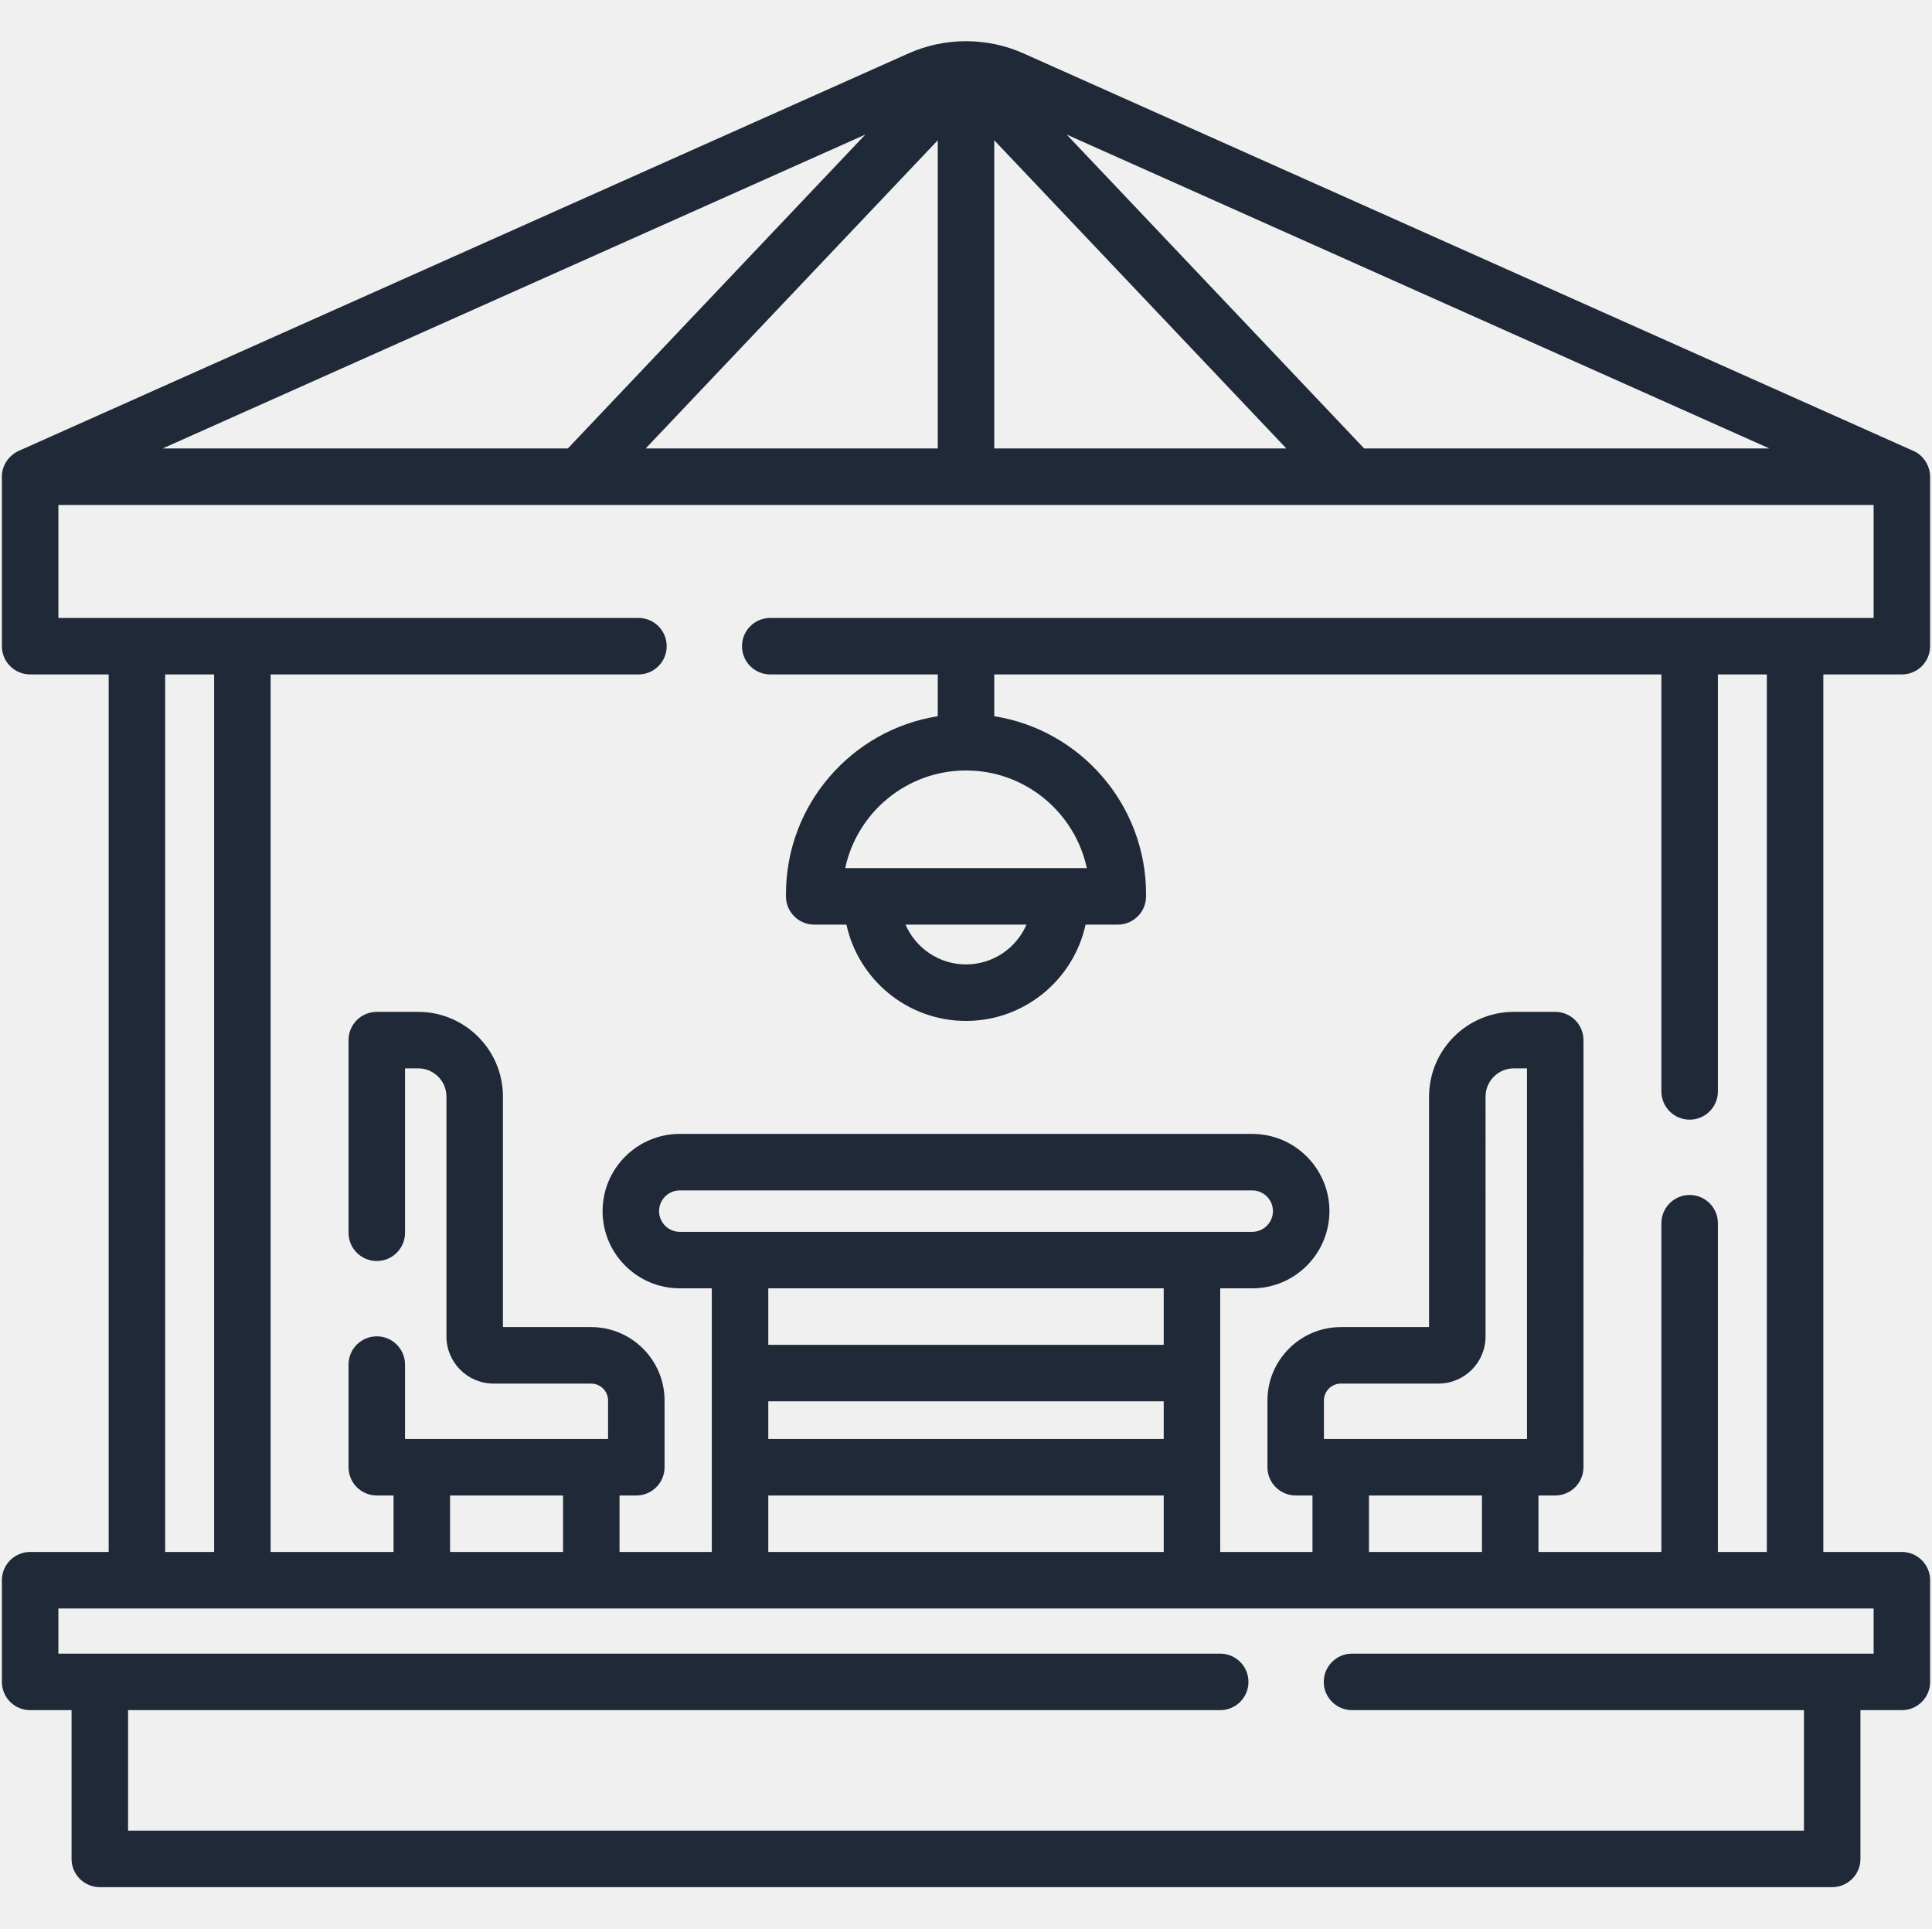
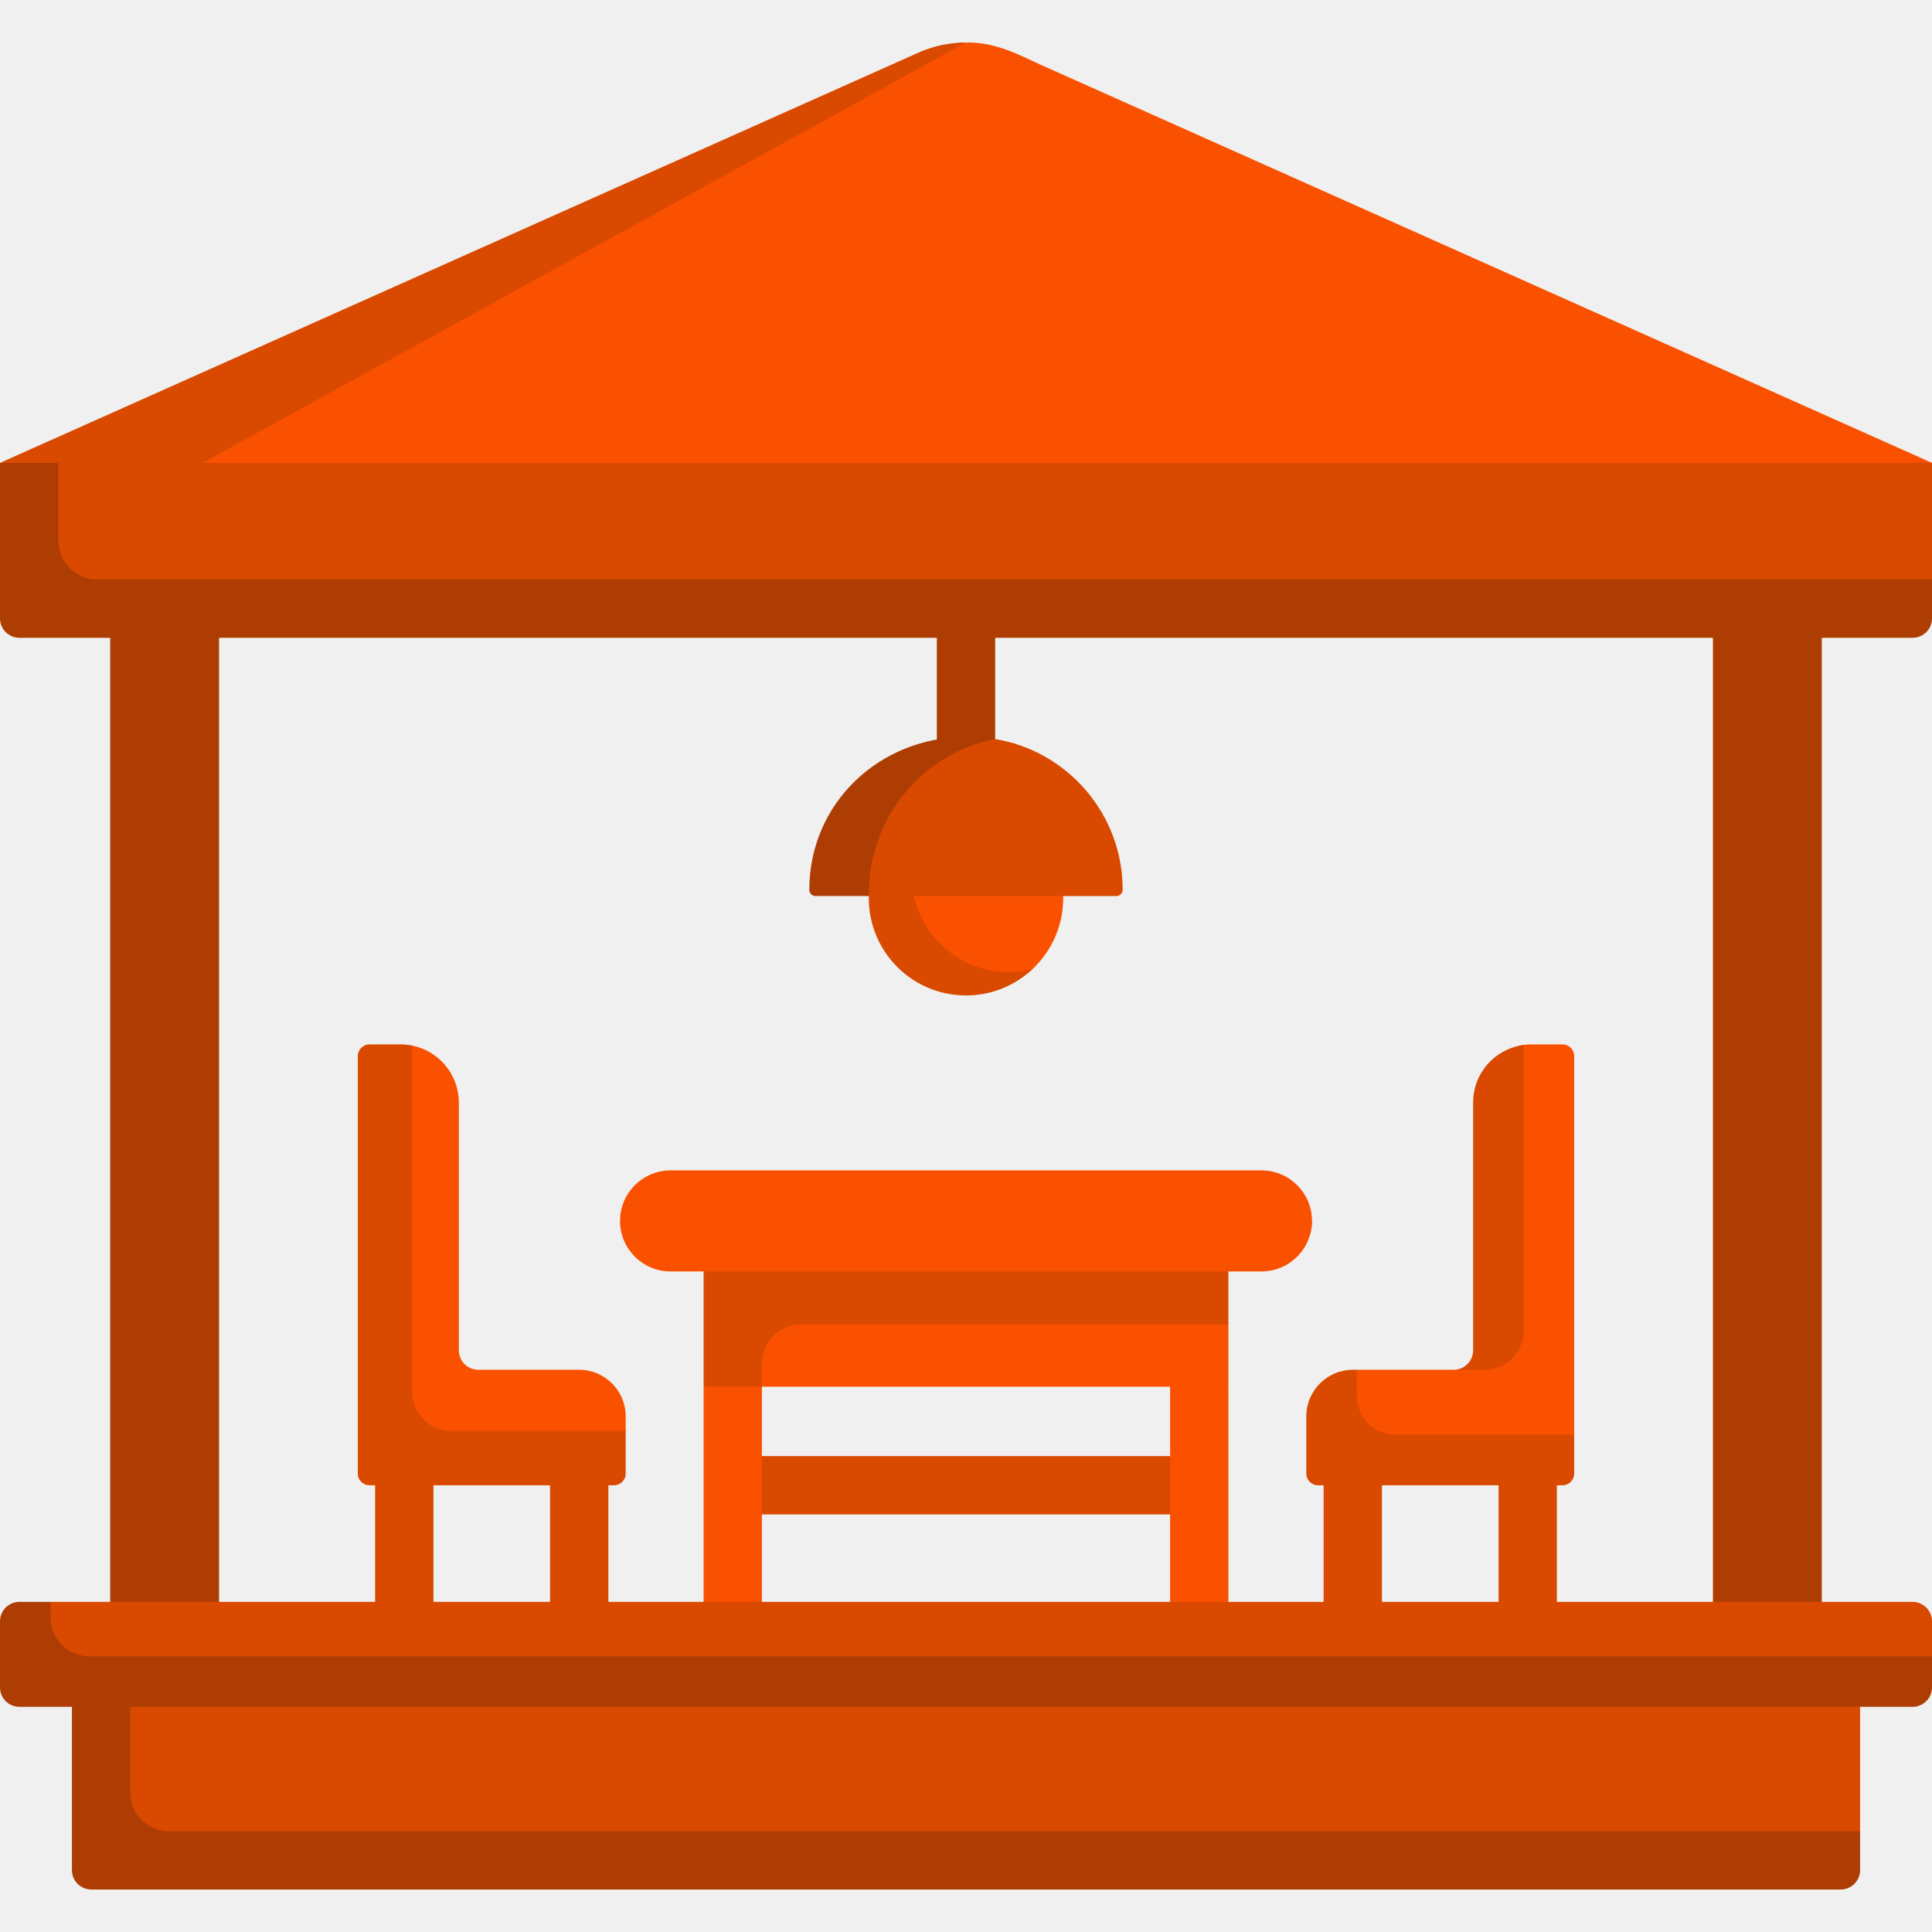
- <svg xmlns="http://www.w3.org/2000/svg" width="513" height="512" viewBox="0 0 513 512" fill="none">
-   <g clip-path="url(#clip0_156864_558)">
-     <path d="M504.999 179.072C509.142 179.072 512.499 175.715 512.499 171.572V126.729C512.538 123.951 510.928 120.885 507.907 119.658L271.796 14.192C266.982 12.041 261.818 10.959 256.651 10.939C256.601 10.938 256.552 10.931 256.501 10.931C256.45 10.931 256.403 10.938 256.352 10.939C251.185 10.96 246.021 12.042 241.208 14.192L5.096 119.658C2.544 120.751 0.396 123.472 0.504 126.729V171.572C0.504 175.715 3.861 179.072 8.004 179.072H28.855V412.07H8.004C3.861 412.07 0.504 415.427 0.504 419.57V446.569C0.504 450.712 3.861 454.069 8.004 454.069H19.004V493.569C19.004 497.712 22.361 501.069 26.504 501.069H486.499C490.642 501.069 493.999 497.712 493.999 493.569V454.069H504.999C509.142 454.069 512.499 450.712 512.499 446.569V419.57C512.499 415.427 509.142 412.07 504.999 412.07H484.148V179.072H504.999ZM362.225 119.073L283.227 35.725L469.82 119.073H362.225ZM171.444 119.073L249.002 37.246V119.073H171.444ZM43.184 119.073L229.776 35.726L150.779 119.073H43.184ZM264.001 37.245L341.559 119.072H264.001V37.245ZM43.855 179.072H56.854V412.07H43.855V179.072ZM497.499 439.069H359C354.858 439.069 351.501 442.426 351.501 446.569C351.501 450.712 354.858 454.069 359 454.069H478.999V486.069H34.004V454.069H324.001C328.144 454.069 331.501 450.712 331.501 446.569C331.501 442.426 328.144 439.069 324.001 439.069H15.504V427.07H497.499V439.069ZM149.503 397.07V412.07H119.503V397.07H149.503ZM204.002 372.07H309.001V382.07H204.002V372.07ZM180.502 327.071C177.47 327.071 175.002 324.603 175.002 321.571C175.002 318.539 177.47 316.071 180.502 316.071H332.501C335.533 316.071 338.001 318.539 338.001 321.571C338.001 324.603 335.533 327.071 332.501 327.071H180.502ZM309.001 342.07V357.07H204.002V342.07H309.001ZM204.002 397.07H309.001V412.07H204.002V397.07ZM405.457 382.07H351.543V371.862C351.543 369.381 353.562 367.362 356.043 367.362H381.957C388.85 367.362 394.457 361.755 394.457 354.862L394.458 291.167C394.458 287.031 397.822 283.667 401.958 283.667H405.458L405.457 382.07ZM393.5 397.07V412.07H363.5V397.07H393.5ZM469.148 412.07H456.149V324.787C456.149 320.644 452.792 317.287 448.649 317.287C444.506 317.287 441.149 320.644 441.149 324.787V412.07H408.5V397.07H412.957C417.1 397.07 420.457 393.713 420.457 389.57L420.458 276.167C420.458 274.178 419.668 272.271 418.262 270.863C416.855 269.457 414.948 268.667 412.958 268.667H401.958C389.552 268.667 379.458 278.761 379.458 291.167L379.457 352.362H356.043C345.291 352.362 336.543 361.11 336.543 371.862V389.57C336.543 393.713 339.9 397.07 344.043 397.07H348.501V412.07H324.001V342.07H332.501C343.805 342.07 353.001 332.875 353.001 321.571C353.001 310.267 343.805 301.071 332.501 301.071H180.502C169.198 301.071 160.002 310.267 160.002 321.571C160.002 332.875 169.198 342.07 180.502 342.07H189.002V412.07H164.502V397.07H168.959C173.102 397.07 176.459 393.713 176.459 389.57V371.862C176.459 361.11 167.711 352.362 156.959 352.362H133.545V291.167C133.545 278.761 123.451 268.667 111.045 268.667H100.045C95.902 268.667 92.545 272.024 92.545 276.167V327.319C92.545 331.462 95.902 334.818 100.045 334.818C104.188 334.818 107.545 331.462 107.545 327.319V283.667H111.045C115.181 283.667 118.545 287.031 118.545 291.167V354.862C118.545 361.755 124.152 367.362 131.045 367.362H156.959C159.44 367.362 161.459 369.381 161.459 371.862V382.07H107.545V362.318C107.545 358.175 104.188 354.818 100.045 354.818C95.902 354.818 92.545 358.175 92.545 362.318V389.57C92.545 393.713 95.902 397.07 100.045 397.07H104.503V412.07H71.854V179.072H169.524C173.667 179.072 177.024 175.715 177.024 171.572C177.024 167.429 173.667 164.072 169.524 164.072H15.504V134.072H497.499V164.072H204.523C200.38 164.072 197.023 167.429 197.023 171.572C197.023 175.715 200.38 179.072 204.523 179.072H249.002V190.165C226.193 193.775 208.696 213.569 208.696 237.377V237.997C208.696 242.14 212.053 245.497 216.196 245.497H224.752C227.935 260.101 240.958 271.071 256.501 271.071C272.045 271.071 285.068 260.1 288.251 245.497H296.807C300.95 245.497 304.307 242.14 304.307 237.997V237.377C304.307 213.569 286.811 193.775 264.001 190.165V179.072H441.149V289.787C441.149 293.93 444.506 297.287 448.649 297.287C452.792 297.287 456.149 293.93 456.149 289.787V179.072H469.148V412.07ZM224.422 230.497C227.593 215.7 240.773 204.571 256.501 204.571C272.23 204.571 285.41 215.7 288.581 230.497H224.422ZM272.565 245.496C269.876 251.709 263.69 256.07 256.501 256.07C249.313 256.07 243.127 251.709 240.438 245.496H272.565Z" fill="#1F2937" />
+ <svg xmlns="http://www.w3.org/2000/svg" version="1.1" width="512" height="512" x="0" y="0" viewBox="0 0 497 497" style="enable-background:new 0 0 512 512" xml:space="preserve" class="">
+   <g>
+     <path fill="#d94900" d="M469.5 482.075h-441a5 5 0 0 1-5-5v-42h455v36l-4 6a5 5 0 0 1-5 5z" opacity="1" data-original="#6f6571" class="" />
+     <path fill="#ad3d03" d="M33.5 461.075v-22l-7.298-5-7.702 5v42a5 5 0 0 0 5 5h450a5 5 0 0 0 5-5v-10h-435c-5.523 0-10-4.477-10-10zM256 190.11l-15 3.964v-34h15z" opacity="1" data-original="#5d5360" class="" />
+     <path fill="#d94900" d="M189.5 374.574h118v15h-118z" opacity="1" data-original="#e5dcd8" class="" />
+     <path fill="#fa5100" d="M196 417.074h-15v-60.35l15-3.178zM316 416.074h-15v-62.528l15 3.178z" opacity="1" data-original="#f0e9e6" class="" />
+     <path fill="#d94900" d="M141.5 379.574h15v35h-15zM96.5 379.075h15v36h-15zM340.5 379.575h15v35h-15zM385.5 379.575h15v35h-15z" opacity="1" data-original="#e5dcd8" class="" />
+     <path fill="#fa5100" d="M248.5 10.932c7.83-.184 14.607 3.668 18.5 5.407l230 102.736-159.5 5z" opacity="1" data-original="#faf8f8" class="" />
+     <path fill="#fa5100" d="m158.5 124.075-137.869-4.349L234.649 15.333c3.893-1.739 9.68-4.401 13.851-4.401z" opacity="1" data-original="#f0e9e6" class="" />
+     <path fill="#d94900" d="M248.5 10.932a29.99 29.99 0 0 0-12.235 2.608L0 119.075l22.351 7 29.787-7z" opacity="1" data-original="#e5dcd8" class="" />
+     <path fill="#fa5100" d="m258.5 124.075-112.5-5 80.03-84.436 22.47-23.707z" opacity="1" data-original="#faf8f8" class="" />
+     <path fill="#fa5100" d="m248.5 10.932 9.103 9.604L351 119.075l-102.5 4V24.602z" opacity="1" data-original="#f0e9e6" class="" />
+     <path fill="#fa5100" d="M273.5 231.075c0 7.203-3.049 13.693-7.924 18.255-4.469 4.182-10.813 4.003-17.417 4.003-13.807 0-23.043-10.065-23.043-23.872l9.571-1.362h38.812v2.976z" opacity="1" data-original="#ffe07d" class="" />
+     <path fill="#d94900" d="M259.5 250.075c-12.783 0-23.318-9.596-24.812-21.976H223.5v2.976c0 13.807 11.193 25 25 25a24.904 24.904 0 0 0 17.076-6.745 25.04 25.04 0 0 1-6.076.745z" opacity="1" data-original="#ffd064" class="" />
+     <path fill="#d94900" d="M249.5 190.575c-21.708 0-39.125 15.816-39.125 37.524 0 0 .028.666.922.666L223.5 230.5h63.685a1.62 1.62 0 0 0 1.62-1.62c0-19.494-14.191-35.673-32.805-38.77-2.114-.352-4.286.465-6.5.465z" opacity="1" data-original="#6f6571" class="" />
+     <path fill="#ad3d03" d="M256 190.11c-2.479-.477-4.882-.535-7.5-.535-22.26 0-40.305 17.045-40.305 39.305 0 .895.725 1.62 1.62 1.62H223.5v-.62c0-19.642 13.901-36.194 32.5-39.77z" opacity="1" data-original="#5d5360" class="" />
+     <path fill="#ad3d03" d="M31.351 161.575h25v253h-25z" opacity="1" data-original="#9f6e50" class="" />
+     <path fill="#ad3d03" d="M28.351 161.575h13v253h-13z" opacity="1" data-original="#96654a" class="" />
+     <path fill="#ad3d03" d="M443.649 161.575h25v253h-25z" opacity="1" data-original="#9f6e50" class="" />
+     <path fill="#ad3d03" d="M440.649 161.575h13v253h-13z" opacity="1" data-original="#96654a" class="" />
+     <path fill="#d94900" d="M490 162.075H7a5 5 0 0 1-5-5v-36l13-2h482v30l-2 8a5 5 0 0 1-5 5z" opacity="1" data-original="#b57f5f" class="" />
+     <path fill="#ad3d03" d="M15 139.075v-20H0v40a5 5 0 0 0 5 5h487a5 5 0 0 0 5-5v-10H25c-5.523 0-10-4.477-10-10z" opacity="1" data-original="#9f6e50" class="" />
+     <path fill="#d94900" d="M490 437.075H7a5 5 0 0 1-5-5v-13a5 5 0 0 1 5-5l6-2h479a5 5 0 0 1 5 5v9l-2 6a5 5 0 0 1-5 5z" opacity="1" data-original="#b57f5f" class="" />
+     <path fill="#ad3d03" d="M13 416.075v-4H5a5 5 0 0 0-5 5v17a5 5 0 0 0 5 5h487a5 5 0 0 0 5-5v-8H23c-5.523 0-10-4.477-10-10z" opacity="1" data-original="#9f6e50" class="" />
+     <path fill="#fa5100" d="M118.042 347.367V283.67c0-7.257-5.153-13.309-12-14.699-.969-.197-1.973 1.699-3 1.699h-6a3 3 0 0 0-3 3v103.404a3 3 0 0 0 3 3h58.915a3 3 0 0 0 3-3l2-9v-3.708c0-6.627-5.373-12-12-12h-25.915a4.999 4.999 0 0 1-5-4.999z" opacity="1" data-original="#ffe07d" class="" />
+     <path fill="#d94900" d="M106.042 358.075v-89.104a15.052 15.052 0 0 0-3-.301h-8a3 3 0 0 0-3 3v107.404a3 3 0 0 0 3 3h62.915a3 3 0 0 0 3-3v-11h-44.915c-5.522.001-10-4.476-10-9.999z" opacity="1" data-original="#ffd064" class="" />
+     <path fill="#fa5100" d="m381.958 348.367 1-60.696c0-7.606 1.661-17.892 9-18.869a15.167 15.167 0 0 1 2-.131h8a3 3 0 0 1 3 3v97.404l-2 8a3 3 0 0 1-3 3h-58.915a3 3 0 0 1-3-3v-12.708c0-6.627 3.373-10 10-10l1-2h24.915c2.761 0 8-1.239 8-4z" opacity="1" data-original="#ffe07d" class="" />
+     <g fill="#ffd064">
+       <path d="M391.958 268.801c-7.426 1.033-13 7.22-13 14.869v63.696a5 5 0 0 1-5 5h8c5.523 0 10-4.477 10-10zM349.042 359.075v-6.708h-1c-6.627 0-12 5.373-12 12v14.708a3 3 0 0 0 3 3h62.915a3 3 0 0 0 3-3v-10h-45.915c-5.522 0-10-4.477-10-10z" fill="#d94900" opacity="1" data-original="#ffd064" class="" />
+     </g>
+     <path fill="#fa5100" d="M316 356.724H196l-8.041-29.041 125.371.391 2.67 12.65z" opacity="1" data-original="#f0e9e6" class="" />
+     <path fill="#d94900" d="M206 340.724h110v-15H181v31h15v-6c0-5.523 4.477-10 10-10z" opacity="1" data-original="#e5dcd8" class="" />
+     <path fill="#fa5100" d="M324.5 324.075h-152c-7.18 0-9.617-2.82-9.617-10 0 0 .884-11.287 6.616-12.643a13.016 13.016 0 0 1 3.001-.357h152c7.18 0 13 5.82 13 13 0 7.179-5.82 10-13 10z" opacity="1" data-original="#faf8f8" class="" />
+     <path fill="#fa5100" d="M169.499 301.432c-5.731 1.356-9.999 6.497-9.999 12.643 0 7.18 5.82 13 13 13h152c7.18 0 13-5.82 13-13H182.138c-6.98 0-12.639-5.663-12.639-12.643z" opacity="1" data-original="#f0e9e6" class="" />
  </g>
-   <defs>
-     <clipPath id="clip0_156864_558">
-       <rect width="512" height="512" fill="white" transform="translate(0.5)" />
-     </clipPath>
-   </defs>
</svg>
